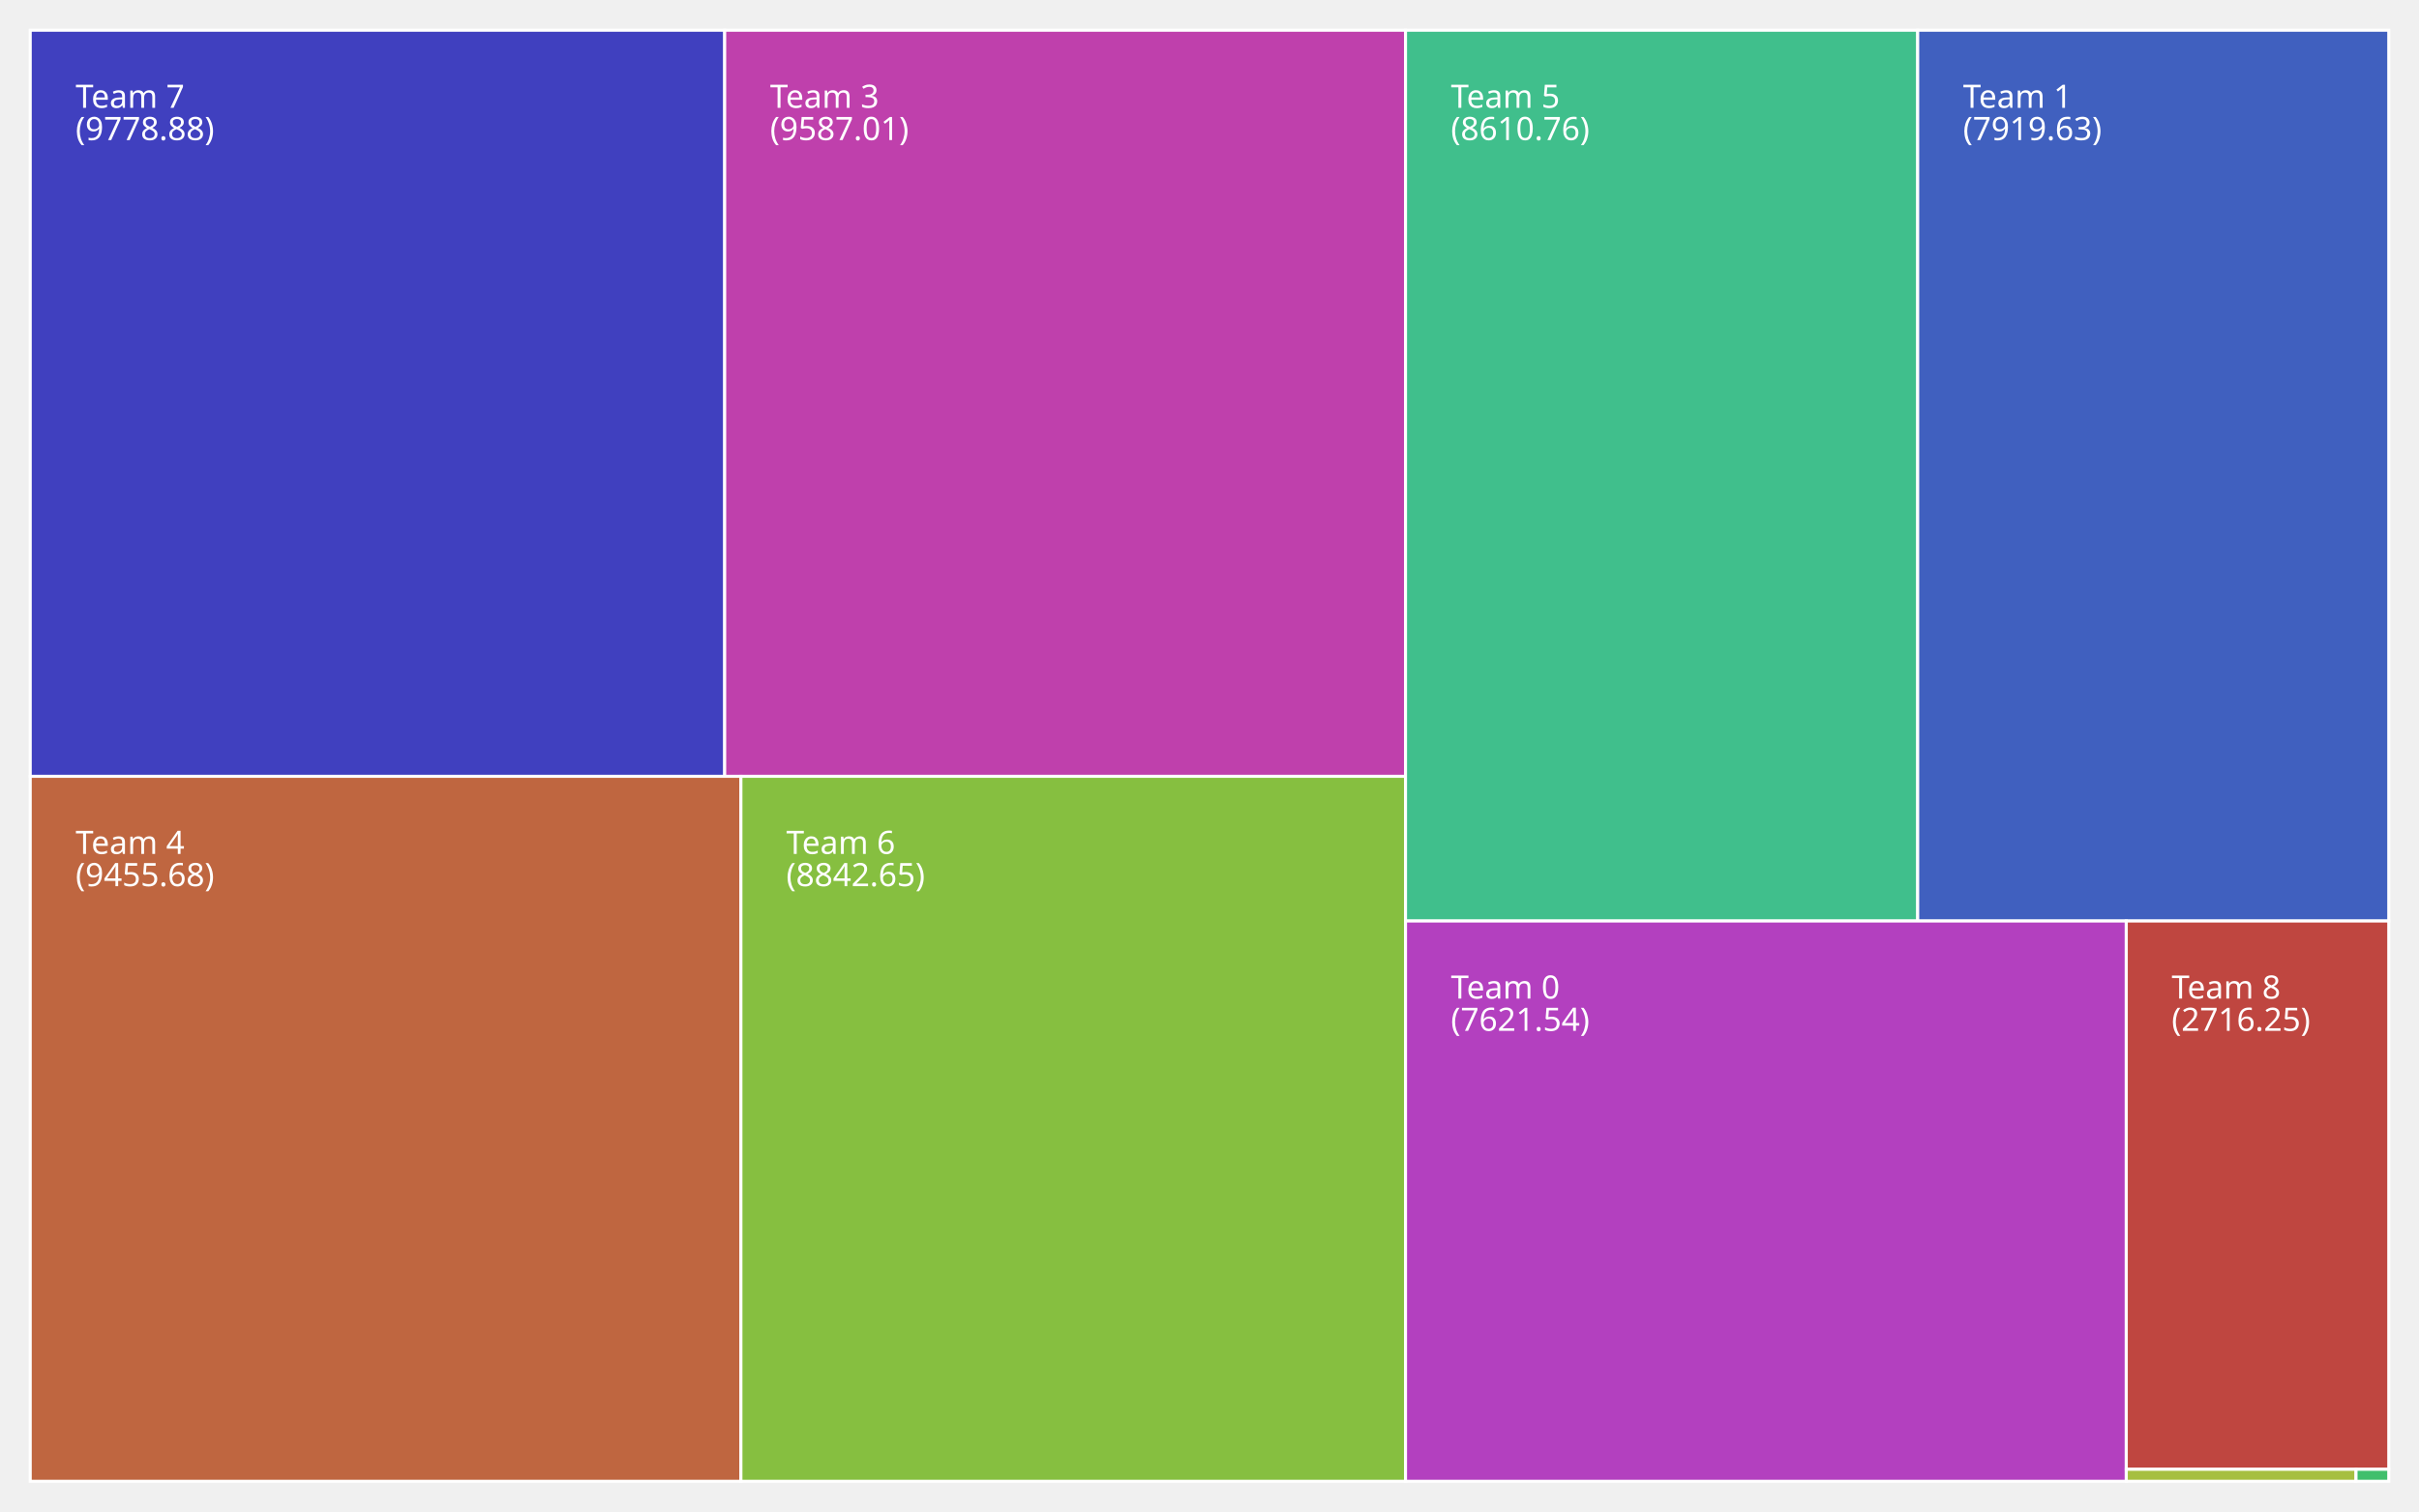
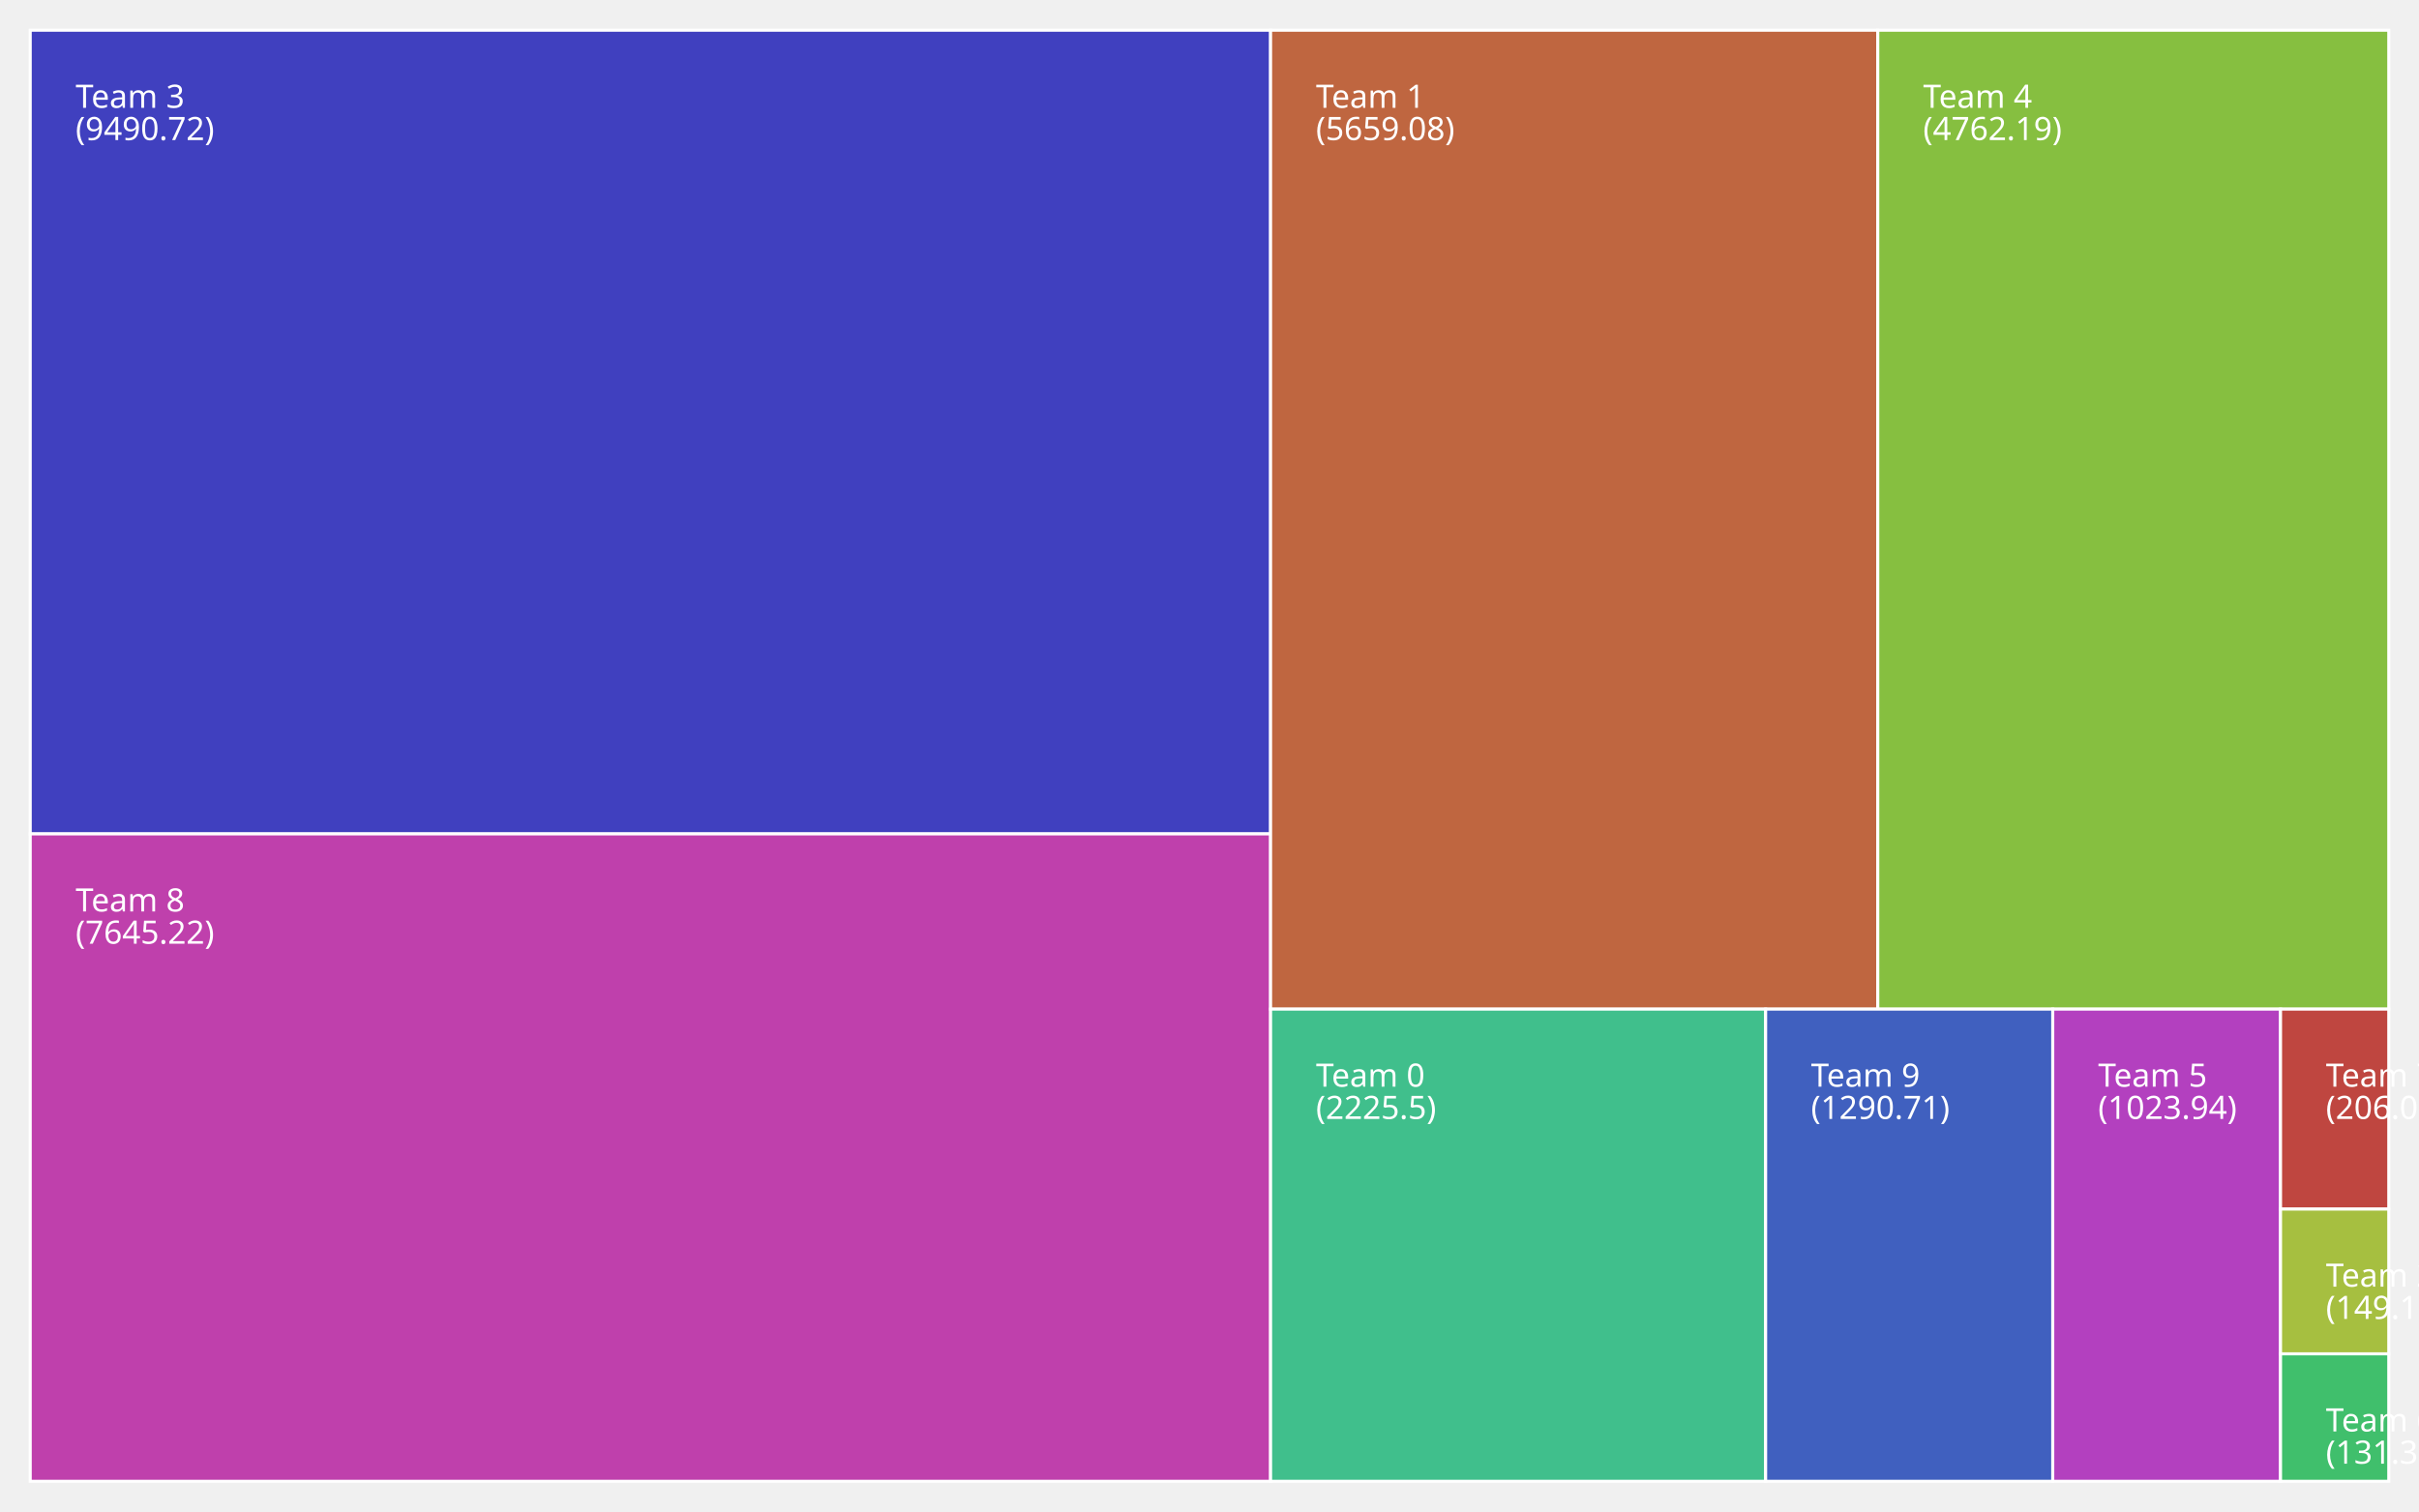
<svg xmlns="http://www.w3.org/2000/svg" version="1.1" viewBox="0 0 800 500">
-   <style>text { font-size: 8pt; font-family: sans-serif }  .axislegend { font-size: 12pt; font-weight: bold } .hovercircle {z-index:0; cursor:pointer; } .value {z-index: 1; background-color: #fff; opacity: 1; } </style>
-   <rect x="10" y="10" width="229.667" height="246.803" fill="#4040BF" stroke="#fff" stroke-width="1" />
+   <style>text { font-size: 8pt; font-family: sans-serif }  .axislegend { font-size: 12pt; font-weight: bold } .hovercircle {z-index:0; cursor:pointer; fill:'none'; stroke:'none'; } .value {z-index: 1; } </style>
+   <rect x="10" y="10" width="410.204" height="265.847" fill="#4040BF" stroke="#fff" stroke-width="1" />
  <text x="25" y="25" text-anchor="start" fill="#fff">
-     <tspan x="25" dy="1em">Team 7</tspan>
-     <tspan x="25" dy="1em">(9778.88)</tspan>
+     <tspan x="25" dy="1em">Team 3</tspan>
+     <tspan x="25" dy="1em">(9490.72)</tspan>
  </text>
-   <rect x="239.667" y="10" width="225.16" height="246.803" fill="#BF40AC" stroke="#fff" stroke-width="1" />
-   <text x="254.667" y="25" text-anchor="start" fill="#fff">
-     <tspan x="254.667" dy="1em">Team 3</tspan>
-     <tspan x="254.667" dy="1em">(9587.01)</tspan>
+   <rect x="10" y="275.847" width="410.204" height="214.153" fill="#BF40AC" stroke="#fff" stroke-width="1" />
+   <text x="25" y="290.847" text-anchor="start" fill="#fff">
+     <tspan x="25" dy="1em">Team 8</tspan>
+     <tspan x="25" dy="1em">(7645.22)</tspan>
  </text>
-   <rect x="10" y="256.803" width="235.032" height="233.197" fill="#BF6640" stroke="#fff" stroke-width="1" />
-   <text x="25" y="271.803" text-anchor="start" fill="#fff">
-     <tspan x="25" dy="1em">Team 4</tspan>
-     <tspan x="25" dy="1em">(9455.68)</tspan>
+   <rect x="420.204" y="10" width="200.811" height="323.81" fill="#BF6640" stroke="#fff" stroke-width="1" />
+   <text x="435.204" y="25" text-anchor="start" fill="#fff">
+     <tspan x="435.204" dy="1em">Team 1</tspan>
+     <tspan x="435.204" dy="1em">(5659.08)</tspan>
  </text>
-   <rect x="245.032" y="256.803" width="219.795" height="233.197" fill="#86BF40" stroke="#fff" stroke-width="1" />
-   <text x="260.032" y="271.803" text-anchor="start" fill="#fff">
-     <tspan x="260.032" dy="1em">Team 6</tspan>
-     <tspan x="260.032" dy="1em">(8842.65)</tspan>
+   <rect x="621.015" y="10" width="168.985" height="323.81" fill="#86BF40" stroke="#fff" stroke-width="1" />
+   <text x="636.015" y="25" text-anchor="start" fill="#fff">
+     <tspan x="636.015" dy="1em">Team 4</tspan>
+     <tspan x="636.015" dy="1em">(4762.19)</tspan>
  </text>
-   <rect x="464.827" y="10" width="169.384" height="294.664" fill="#40BF8C" stroke="#fff" stroke-width="1" />
-   <text x="479.827" y="25" text-anchor="start" fill="#fff">
-     <tspan x="479.827" dy="1em">Team 5</tspan>
-     <tspan x="479.827" dy="1em">(8610.76)</tspan>
+   <rect x="420.204" y="333.81" width="163.722" height="156.19" fill="#40BF8C" stroke="#fff" stroke-width="1" />
+   <text x="435.204" y="348.81" text-anchor="start" fill="#fff">
+     <tspan x="435.204" dy="1em">Team 0</tspan>
+     <tspan x="435.204" dy="1em">(2225.5)</tspan>
  </text>
-   <rect x="634.211" y="10" width="155.789" height="294.664" fill="#4060BF" stroke="#fff" stroke-width="1" />
-   <text x="649.211" y="25" text-anchor="start" fill="#fff">
-     <tspan x="649.211" dy="1em">Team 1</tspan>
-     <tspan x="649.211" dy="1em">(7919.63)</tspan>
+   <rect x="583.926" y="333.81" width="94.953" height="156.19" fill="#4060BF" stroke="#fff" stroke-width="1" />
+   <text x="598.926" y="348.81" text-anchor="start" fill="#fff">
+     <tspan x="598.926" dy="1em">Team 9</tspan>
+     <tspan x="598.926" dy="1em">(1290.71)</tspan>
  </text>
-   <rect x="464.827" y="304.664" width="238.364" height="185.336" fill="#B340BF" stroke="#fff" stroke-width="1" />
-   <text x="479.827" y="319.664" text-anchor="start" fill="#fff">
-     <tspan x="479.827" dy="1em">Team 0</tspan>
-     <tspan x="479.827" dy="1em">(7621.54)</tspan>
+   <rect x="678.879" y="333.81" width="75.328" height="156.19" fill="#B340BF" stroke="#fff" stroke-width="1" />
+   <text x="693.879" y="348.81" text-anchor="start" fill="#fff">
+     <tspan x="693.879" dy="1em">Team 5</tspan>
+     <tspan x="693.879" dy="1em">(1023.94)</tspan>
  </text>
-   <rect x="703.191" y="304.664" width="86.809" height="181.37" fill="#BF4640" stroke="#fff" stroke-width="1" />
-   <text x="718.191" y="319.664" text-anchor="start" fill="#fff">
-     <tspan x="718.191" dy="1em">Team 8</tspan>
-     <tspan x="718.191" dy="1em">(2716.25)</tspan>
+   <rect x="754.207" y="333.81" width="35.793" height="66.146" fill="#BF4640" stroke="#fff" stroke-width="1" />
+   <text x="769.207" y="348.81" text-anchor="start" fill="#fff">
+     <tspan x="769.207" dy="1em">Team 7</tspan>
+     <tspan x="769.207" dy="1em">(206.05)</tspan>
  </text>
-   <rect x="703.191" y="486.034" width="75.98" height="3.966" fill="#A6BF40" stroke="#fff" stroke-width="1" />
-   <text x="718.191" y="501.034" text-anchor="start" fill="#fff">
-     <tspan x="718.191" dy="1em">Team 9</tspan>
-     <tspan x="718.191" dy="1em">(51.99)</tspan>
+   <rect x="754.207" y="399.957" width="35.793" height="47.887" fill="#A6BF40" stroke="#fff" stroke-width="1" />
+   <text x="769.207" y="414.957" text-anchor="start" fill="#fff">
+     <tspan x="769.207" dy="1em">Team 2</tspan>
+     <tspan x="769.207" dy="1em">(149.17)</tspan>
  </text>
-   <rect x="779.171" y="486.034" width="10.829" height="3.966" fill="#40BF6C" stroke="#fff" stroke-width="1" />
-   <text x="794.171" y="501.034" text-anchor="start" fill="#fff">
-     <tspan x="794.171" dy="1em">Team 2</tspan>
-     <tspan x="794.171" dy="1em">(7.41)</tspan>
+   <rect x="754.207" y="447.844" width="35.793" height="42.156" fill="#40BF6C" stroke="#fff" stroke-width="1" />
+   <text x="769.207" y="462.844" text-anchor="start" fill="#fff">
+     <tspan x="769.207" dy="1em">Team 6</tspan>
+     <tspan x="769.207" dy="1em">(131.32)</tspan>
  </text>
</svg>
